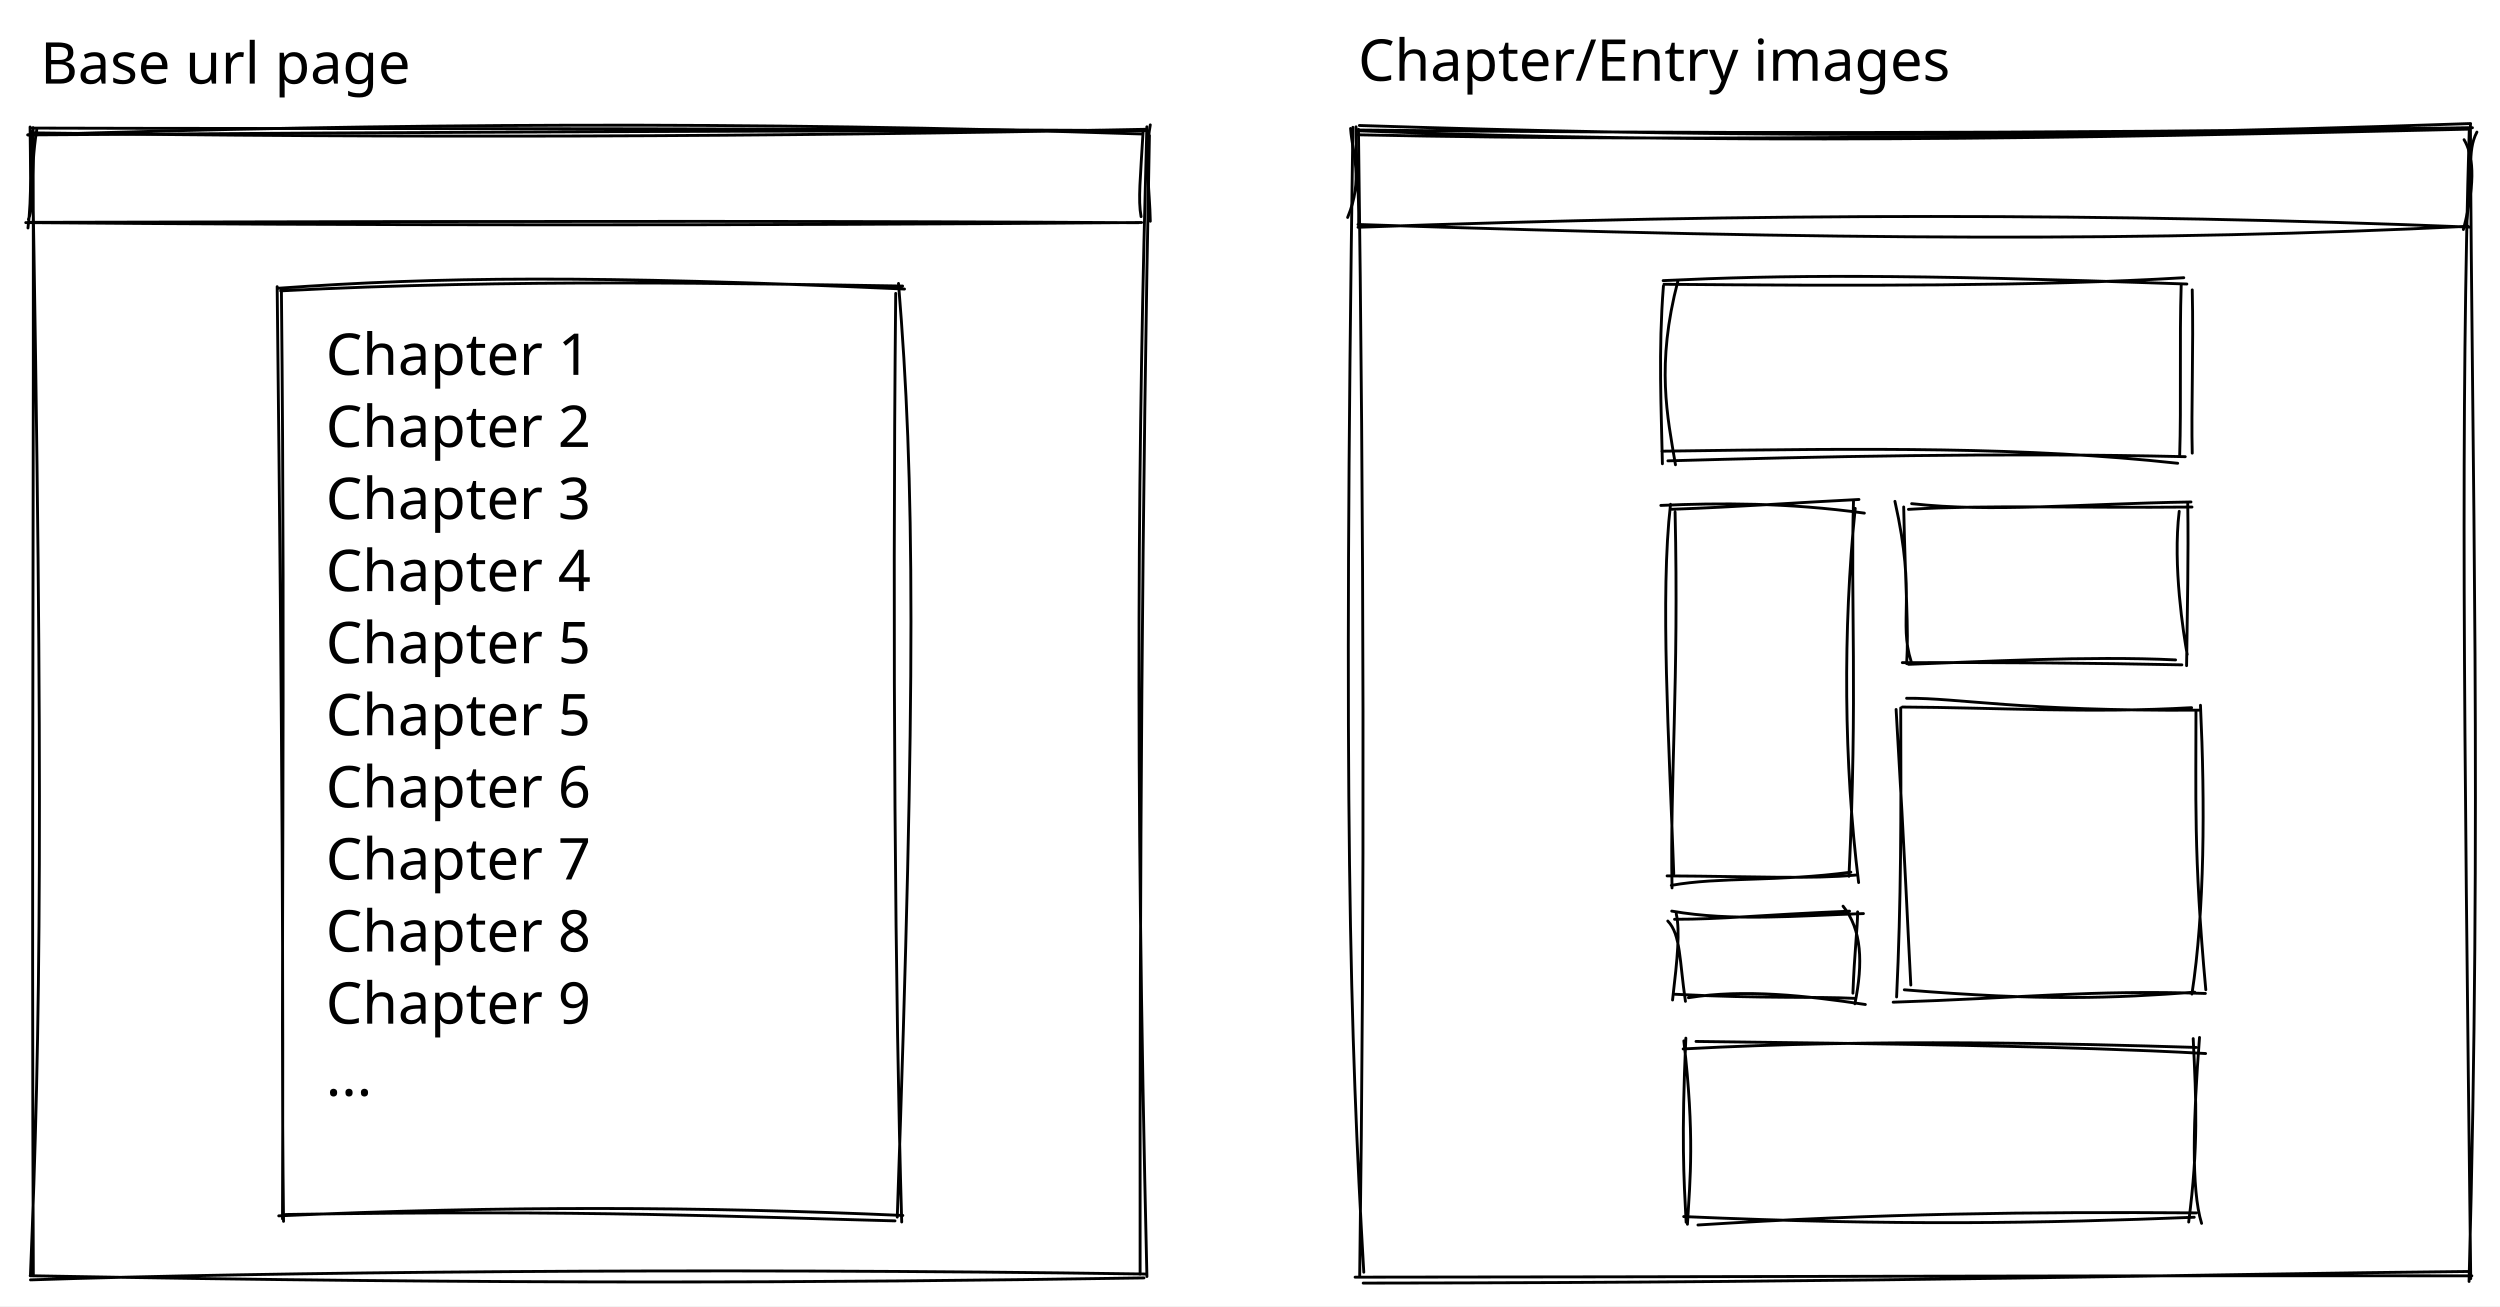
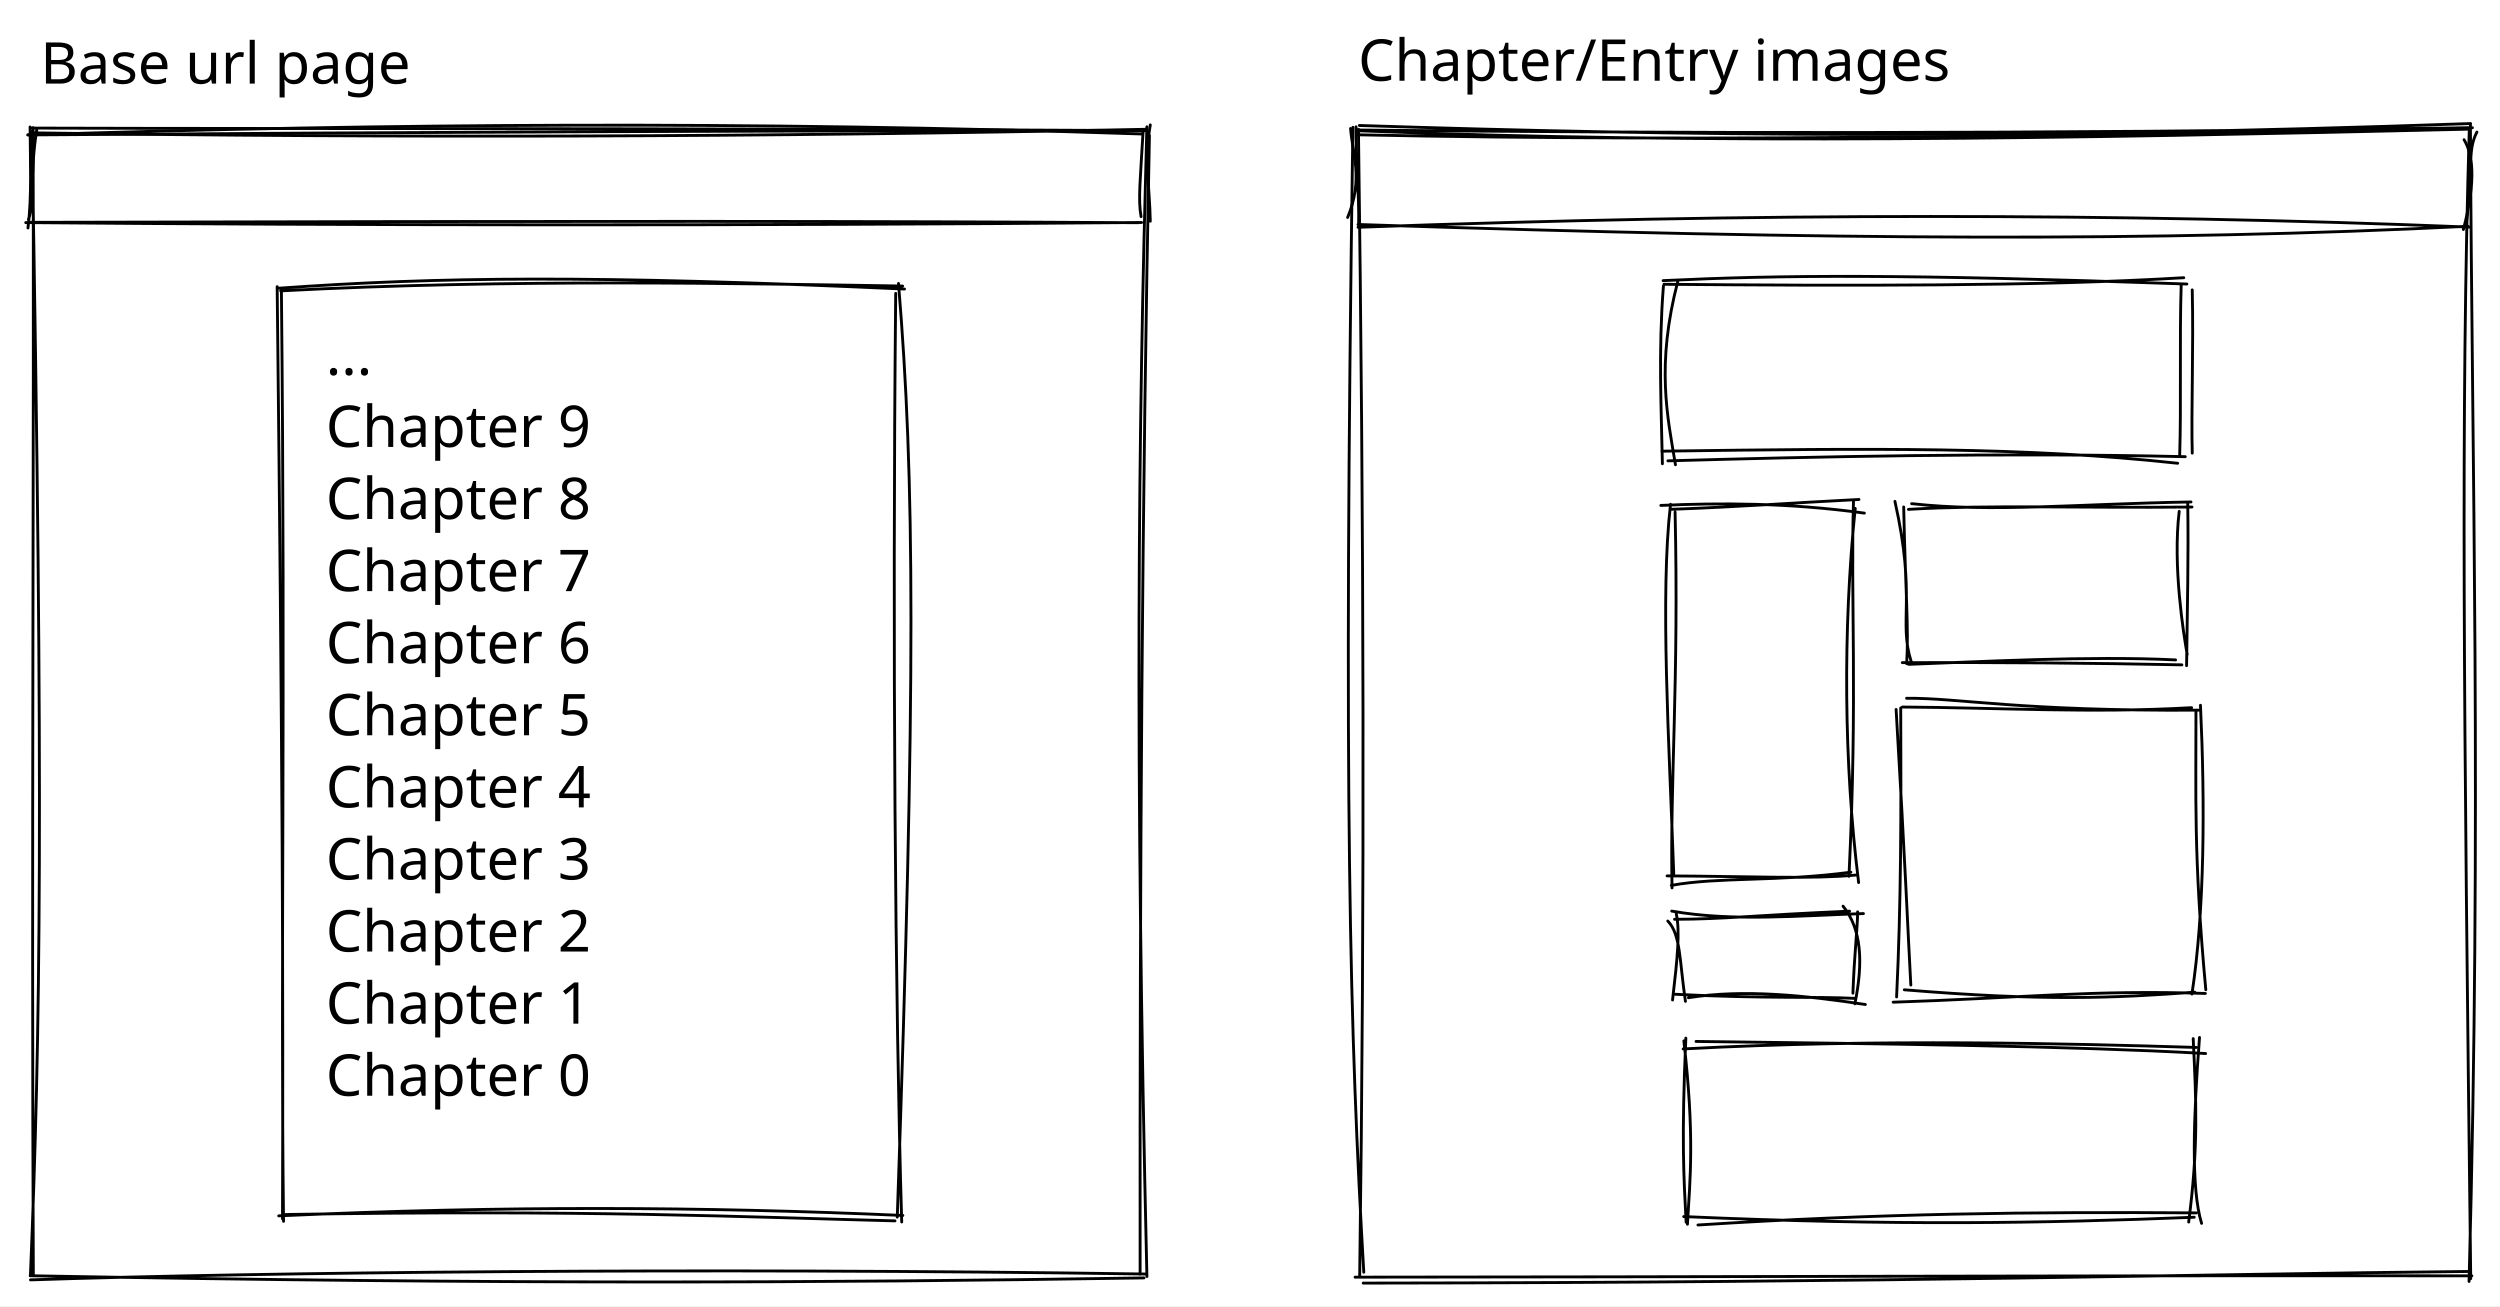
<svg xmlns="http://www.w3.org/2000/svg" version="1.1" viewBox="0 0 867 453" width="2601" height="1359">
  <defs>
    <style>
      @font-face {
        font-family: "Virgil";
        src: url("https://unpkg.com/@excalidraw/excalidraw@0.13.0-4d26993/dist/excalidraw-assets/Virgil.woff2");
      }
      @font-face {
        font-family: "Cascadia";
        src: url("https://unpkg.com/@excalidraw/excalidraw@0.13.0-4d26993/dist/excalidraw-assets/Cascadia.woff2");
      }
    </style>
  </defs>
  <rect x="0" y="0" width="867" height="453" fill="#ffffff" />
  <g transform="translate(14 11) rotate(0 70.5 12.5)">
    <text x="0" y="18" font-family="Virgil, Segoe UI Emoji" font-size="20px" fill="#000000" text-anchor="start" style="white-space: pre;" direction="ltr">Base url page</text>
  </g>
  <g transform="translate(471 10) rotate(0 106.5 12.5)">
    <text x="0" y="18" font-family="Virgil, Segoe UI Emoji" font-size="20px" fill="#000000" text-anchor="start" style="white-space: pre;" direction="ltr">Chapter/Entry images</text>
  </g>
  <g stroke-linecap="round" transform="translate(11 45) rotate(0 193 199)">
    <path d="M-1.14 1.79 C133.27 0.8, 267.6 0.26, 385.63 0.36 M0.07 -0.58 C101.56 -0.26, 200.75 -0.67, 386.83 0.3 M387.62 2.03 C385.08 127.68, 384.27 257.21, 384.39 396.92 M386.73 -1.02 C383.83 105.72, 382.41 212.8, 386.75 397.7 M386.15 396.83 C230.95 394.53, 79.18 396.24, -0.43 398.86 M385.73 398.18 C273.66 399.92, 164.27 400.45, -0.53 397.43 M-0.45 397.4 C3.01 313.64, 4.17 232.78, 0.07 0.55 M0.56 397.34 C-0.11 251.8, 0.86 104.94, 0.47 -0.76" stroke="#000000" stroke-width="1" fill="none" />
  </g>
  <g stroke-linecap="round" transform="translate(10 45) rotate(0 193.5 16.5)">
    <path d="M-0.41 1.79 C124.76 -2.19, 248.71 -3.09, 386.08 1.47 M0.93 1.07 C126.87 2.91, 255.59 2.55, 387.24 -0.16 M386.44 0.36 C385.49 17.04, 384.65 24.25, 385.72 30.12 M388.92 -1.69 C386.85 9.73, 388.73 20.96, 388.92 31.72 M384.83 32.24 C292.84 31.69, 200.44 31.6, -0.28 32.11 M385.9 32.16 C248.13 33.37, 107.25 33.12, -1.07 32.2 M-0.14 31.06 C2.04 25.97, 0.26 15.4, 2.75 -0.06 M-0.3 34.06 C1.08 23.37, 0.5 10.46, 0.43 -0.95" stroke="#000000" stroke-width="1" fill="none" />
  </g>
  <g stroke-linecap="round" transform="translate(97 99) rotate(0 107.5 161.5)">
    <path d="M0.33 1.87 C80.21 -2.34, 160.16 -0.67, 216.02 0.2 M-0.75 0.98 C55.08 -2.98, 108.05 -3.65, 216.68 1.24 M213.63 2.75 C212.42 124.37, 213.49 249.36, 215.71 324.78 M214.6 -0.7 C220.22 67.75, 220.65 135.35, 214.17 323.09 M213.38 324.4 C160.51 323.06, 106.88 320.47, 2.13 322.19 M216.1 322.52 C146.45 319.45, 77.89 319.11, -0.33 322.66 M1.33 324.56 C0.24 235.23, 2.07 146.1, 0.59 1.37 M0.97 323.68 C1.25 243.87, 0.98 165.93, -0.88 0.42" stroke="#000000" stroke-width="1" fill="none" />
  </g>
  <g transform="translate(113 112) rotate(0 51.5 137.5)">
-     <text x="0" y="18" font-family="Virgil, Segoe UI Emoji" font-size="20px" fill="#000000" text-anchor="start" style="white-space: pre;" direction="ltr">Chapter 1</text>
-     <text x="0" y="43" font-family="Virgil, Segoe UI Emoji" font-size="20px" fill="#000000" text-anchor="start" style="white-space: pre;" direction="ltr">Chapter 2</text>
-     <text x="0" y="68" font-family="Virgil, Segoe UI Emoji" font-size="20px" fill="#000000" text-anchor="start" style="white-space: pre;" direction="ltr">Chapter 3</text>
-     <text x="0" y="93" font-family="Virgil, Segoe UI Emoji" font-size="20px" fill="#000000" text-anchor="start" style="white-space: pre;" direction="ltr">Chapter 4</text>
-     <text x="0" y="118" font-family="Virgil, Segoe UI Emoji" font-size="20px" fill="#000000" text-anchor="start" style="white-space: pre;" direction="ltr">Chapter 5</text>
+     <text x="0" y="18" font-family="Virgil, Segoe UI Emoji" font-size="20px" fill="#000000" text-anchor="start" style="white-space: pre;" direction="ltr">...</text>
+     <text x="0" y="43" font-family="Virgil, Segoe UI Emoji" font-size="20px" fill="#000000" text-anchor="start" style="white-space: pre;" direction="ltr">Chapter 9</text>
+     <text x="0" y="68" font-family="Virgil, Segoe UI Emoji" font-size="20px" fill="#000000" text-anchor="start" style="white-space: pre;" direction="ltr">Chapter 8</text>
+     <text x="0" y="93" font-family="Virgil, Segoe UI Emoji" font-size="20px" fill="#000000" text-anchor="start" style="white-space: pre;" direction="ltr">Chapter 7</text>
+     <text x="0" y="118" font-family="Virgil, Segoe UI Emoji" font-size="20px" fill="#000000" text-anchor="start" style="white-space: pre;" direction="ltr">Chapter 6</text>
    <text x="0" y="143" font-family="Virgil, Segoe UI Emoji" font-size="20px" fill="#000000" text-anchor="start" style="white-space: pre;" direction="ltr">Chapter 5</text>
-     <text x="0" y="168" font-family="Virgil, Segoe UI Emoji" font-size="20px" fill="#000000" text-anchor="start" style="white-space: pre;" direction="ltr">Chapter 6</text>
-     <text x="0" y="193" font-family="Virgil, Segoe UI Emoji" font-size="20px" fill="#000000" text-anchor="start" style="white-space: pre;" direction="ltr">Chapter 7</text>
-     <text x="0" y="218" font-family="Virgil, Segoe UI Emoji" font-size="20px" fill="#000000" text-anchor="start" style="white-space: pre;" direction="ltr">Chapter 8</text>
-     <text x="0" y="243" font-family="Virgil, Segoe UI Emoji" font-size="20px" fill="#000000" text-anchor="start" style="white-space: pre;" direction="ltr">Chapter 9</text>
-     <text x="0" y="268" font-family="Virgil, Segoe UI Emoji" font-size="20px" fill="#000000" text-anchor="start" style="white-space: pre;" direction="ltr">...</text>
+     <text x="0" y="168" font-family="Virgil, Segoe UI Emoji" font-size="20px" fill="#000000" text-anchor="start" style="white-space: pre;" direction="ltr">Chapter 4</text>
+     <text x="0" y="193" font-family="Virgil, Segoe UI Emoji" font-size="20px" fill="#000000" text-anchor="start" style="white-space: pre;" direction="ltr">Chapter 3</text>
+     <text x="0" y="218" font-family="Virgil, Segoe UI Emoji" font-size="20px" fill="#000000" text-anchor="start" style="white-space: pre;" direction="ltr">Chapter 2</text>
+     <text x="0" y="243" font-family="Virgil, Segoe UI Emoji" font-size="20px" fill="#000000" text-anchor="start" style="white-space: pre;" direction="ltr">Chapter 1</text>
+     <text x="0" y="268" font-family="Virgil, Segoe UI Emoji" font-size="20px" fill="#000000" text-anchor="start" style="white-space: pre;" direction="ltr">Chapter 0</text>
  </g>
  <g stroke-linecap="round" transform="translate(471 45) rotate(0 193 199)">
    <path d="M-0.14 1.75 C126.43 4.42, 254.55 1.8, 385.04 -0.56 M-0.08 0.34 C121.97 5.16, 244.84 3.09, 385.66 -0.22 M385.74 -1.82 C386.23 116.42, 389.66 236.17, 385.27 399.41 M385.33 0.39 C382.44 99.25, 383.4 195.16, 385.85 398.43 M385.67 395.94 C289.83 396.85, 189.94 399.8, 1.76 399.98 M386.23 397.46 C247.57 397.28, 111.51 397.89, -1.05 397.92 M1.96 396.2 C-2.79 313.86, -5.21 234.08, -1.82 -0.85 M0.54 397.35 C2.32 268.08, 1.97 137.37, 0.11 -0.15" stroke="#000000" stroke-width="1" fill="none" />
  </g>
  <g stroke-linecap="round" transform="translate(470 45) rotate(0 193.5 16.5)">
    <path d="M1.43 -1.48 C112.62 2.1, 227.05 3.45, 386.8 -2.15 M0.99 0.09 C112.53 1.23, 226.99 1.52, 387.44 -0.7 M384.54 3.45 C387.41 8.24, 388.95 16.9, 384.3 34.59 M388.99 0.81 C385.34 7.71, 387.97 15.03, 385.2 32.99 M385.87 33.47 C278.13 38.8, 167.63 38.37, 0.96 32.85 M386.57 33.76 C263.57 28.85, 139.69 28.82, 0.97 33.82 M-2.64 30.41 C2.89 17.07, -0.96 8.66, -1.62 -0.45 M1.19 33.23 C1.38 21.74, 0.11 8.32, 0.27 -1.02" stroke="#000000" stroke-width="1" fill="none" />
  </g>
  <g stroke-linecap="round" transform="translate(578 98) rotate(0 89.5 30.5)">
    <path d="M-1.22 -0.68 C40.28 -2.65, 80.85 -3, 180.4 0.5 M-0.94 0.59 C63.21 1.14, 129.64 1.33, 179.33 -1.69 M182.27 2.54 C182.75 22.93, 181.88 44.1, 182.27 59.15 M178.44 0.7 C177.82 20.32, 178.49 42.24, 177.91 59.96 M177.22 62.66 C124.48 56.97, 72.07 57.43, -1.68 58.47 M179.84 60.38 C116.26 58.87, 50.03 60.43, 0.43 61.82 M3.05 63.18 C0.29 46.51, -3.77 28.71, 3.92 -0.66 M-1.48 62.83 C-1.84 44.15, -2.91 23.67, -1.12 1.17" stroke="#000000" stroke-width="1" fill="none" />
  </g>
  <g stroke-linecap="round" transform="translate(661 175) rotate(0 48.5 27.5)">
    <path d="M0.85 1.65 C28.31 0.01, 60.4 1.24, 99.18 0.84 M1.96 -0.33 C30.05 2.76, 58.71 -0.23, 98.83 -0.92 M94.75 2.34 C92.46 21.2, 96.28 45.05, 97.52 51.98 M97.71 -0.28 C98 18.36, 97.56 35.52, 97.31 55.85 M93.49 53.86 C63.41 52.37, 24.76 54.57, 0.88 55.39 M95.67 55.57 C65.51 54.93, 31.53 54.68, -1.27 54.8 M1.8 54.44 C-2.67 40.39, 3.7 32.39, -3.84 -1.13 M0.23 55.15 C1 43.01, -0.21 29.72, -0.8 0.82" stroke="#000000" stroke-width="1" fill="none" />
  </g>
  <g stroke-linecap="round" transform="translate(579 175) rotate(0 32 65)">
    <path d="M-3.02 0.28 C16.94 -0.62, 40.99 -0.72, 67.56 2.95 M0.85 1.62 C24.4 0.77, 45.23 -0.77, 65.68 -1.78 M64.39 1.31 C60.08 43.2, 60.45 90.02, 65.57 131.07 M63.8 -1.49 C62.74 32.51, 65.27 65.75, 62.22 128.9 M62.87 127.47 C37.77 130.84, 17.08 129.06, 0.61 132.05 M64.82 128.45 C49.21 129.95, 29.49 128.92, -0.85 128.76 M0.86 132.92 C0.15 95.8, 3.26 61.23, 1.92 2.57 M1.45 128 C-0.16 81.99, -3.3 31.28, 0.34 -0.12" stroke="#000000" stroke-width="1" fill="none" />
  </g>
  <g stroke-linecap="round" transform="translate(659 246) rotate(0 51.5 49.5)">
    <path d="M2.21 -3.84 C20.6 -3.98, 40.91 0.63, 103.47 0.29 M0.75 -0.8 C33.28 -0.61, 66.41 1.4, 101.04 -0.58 M102.56 0.76 C102.63 28.43, 101.63 50.3, 105.97 97.24 M104.12 -1.41 C105.72 32.45, 105.57 70.12, 101.16 98.74 M105.82 98.53 C66.93 97.2, 40.32 100.2, -2.44 101.56 M102.13 98.08 C73.92 100.17, 49.46 101.22, 1.42 97.26 M3.67 95.61 C2.63 76.54, 1.81 54.92, -1.43 0.04 M-1.26 99.74 C0.3 66.99, 0.33 36.74, 0.17 -0.49" stroke="#000000" stroke-width="1" fill="none" />
  </g>
  <g stroke-linecap="round" transform="translate(582 317) rotate(0 30.5 14)">
    <path d="M-2.24 -1.03 C18.73 2.65, 41.43 0.55, 64.24 -0.17 M-1.27 1.81 C15.54 1.81, 27.27 0.36, 59.42 -1.01 M57.17 -2.74 C63.7 5.38, 64.16 16.91, 61.27 31.12 M62.22 -0.76 C62.22 4.73, 61.1 13.43, 60.59 27.43 M64.9 31.36 C44.51 28.3, 22.99 25.91, 3.55 29.01 M61.63 29.25 C47.6 28.53, 29.62 29.38, -1.11 27.81 M2.51 30.26 C0.41 16.15, 0.9 7.05, -3.61 2.41 M-1.96 29.8 C-0.24 15.11, 0.67 5.96, -0.68 -0.12" stroke="#000000" stroke-width="1" fill="none" />
  </g>
  <g stroke-linecap="round" transform="translate(585 362) rotate(0 88 30)">
    <path d="M3.18 -0.83 C65.69 -0.05, 132.42 0.69, 179.9 3.36 M-1.28 1.77 C66.53 -1.87, 133.59 -0.06, 176.63 1.25 M177.79 -2.21 C175.65 25.82, 174.85 50.43, 178.51 62.26 M175.6 -1.81 C176.67 20.36, 177.44 35.38, 174.04 61.8 M176.67 58.63 C120.18 58.21, 66.74 58.82, 3.85 62.83 M175.96 60.14 C123.5 62.24, 72.63 63.12, -1.09 59.91 M0.2 62.57 C1.14 46.77, 2.71 32.04, -1.04 -1.02 M-0.25 61.88 C-1.08 46.11, -1.89 33.02, -0.35 -1.97" stroke="#000000" stroke-width="1" fill="none" />
  </g>
</svg>
